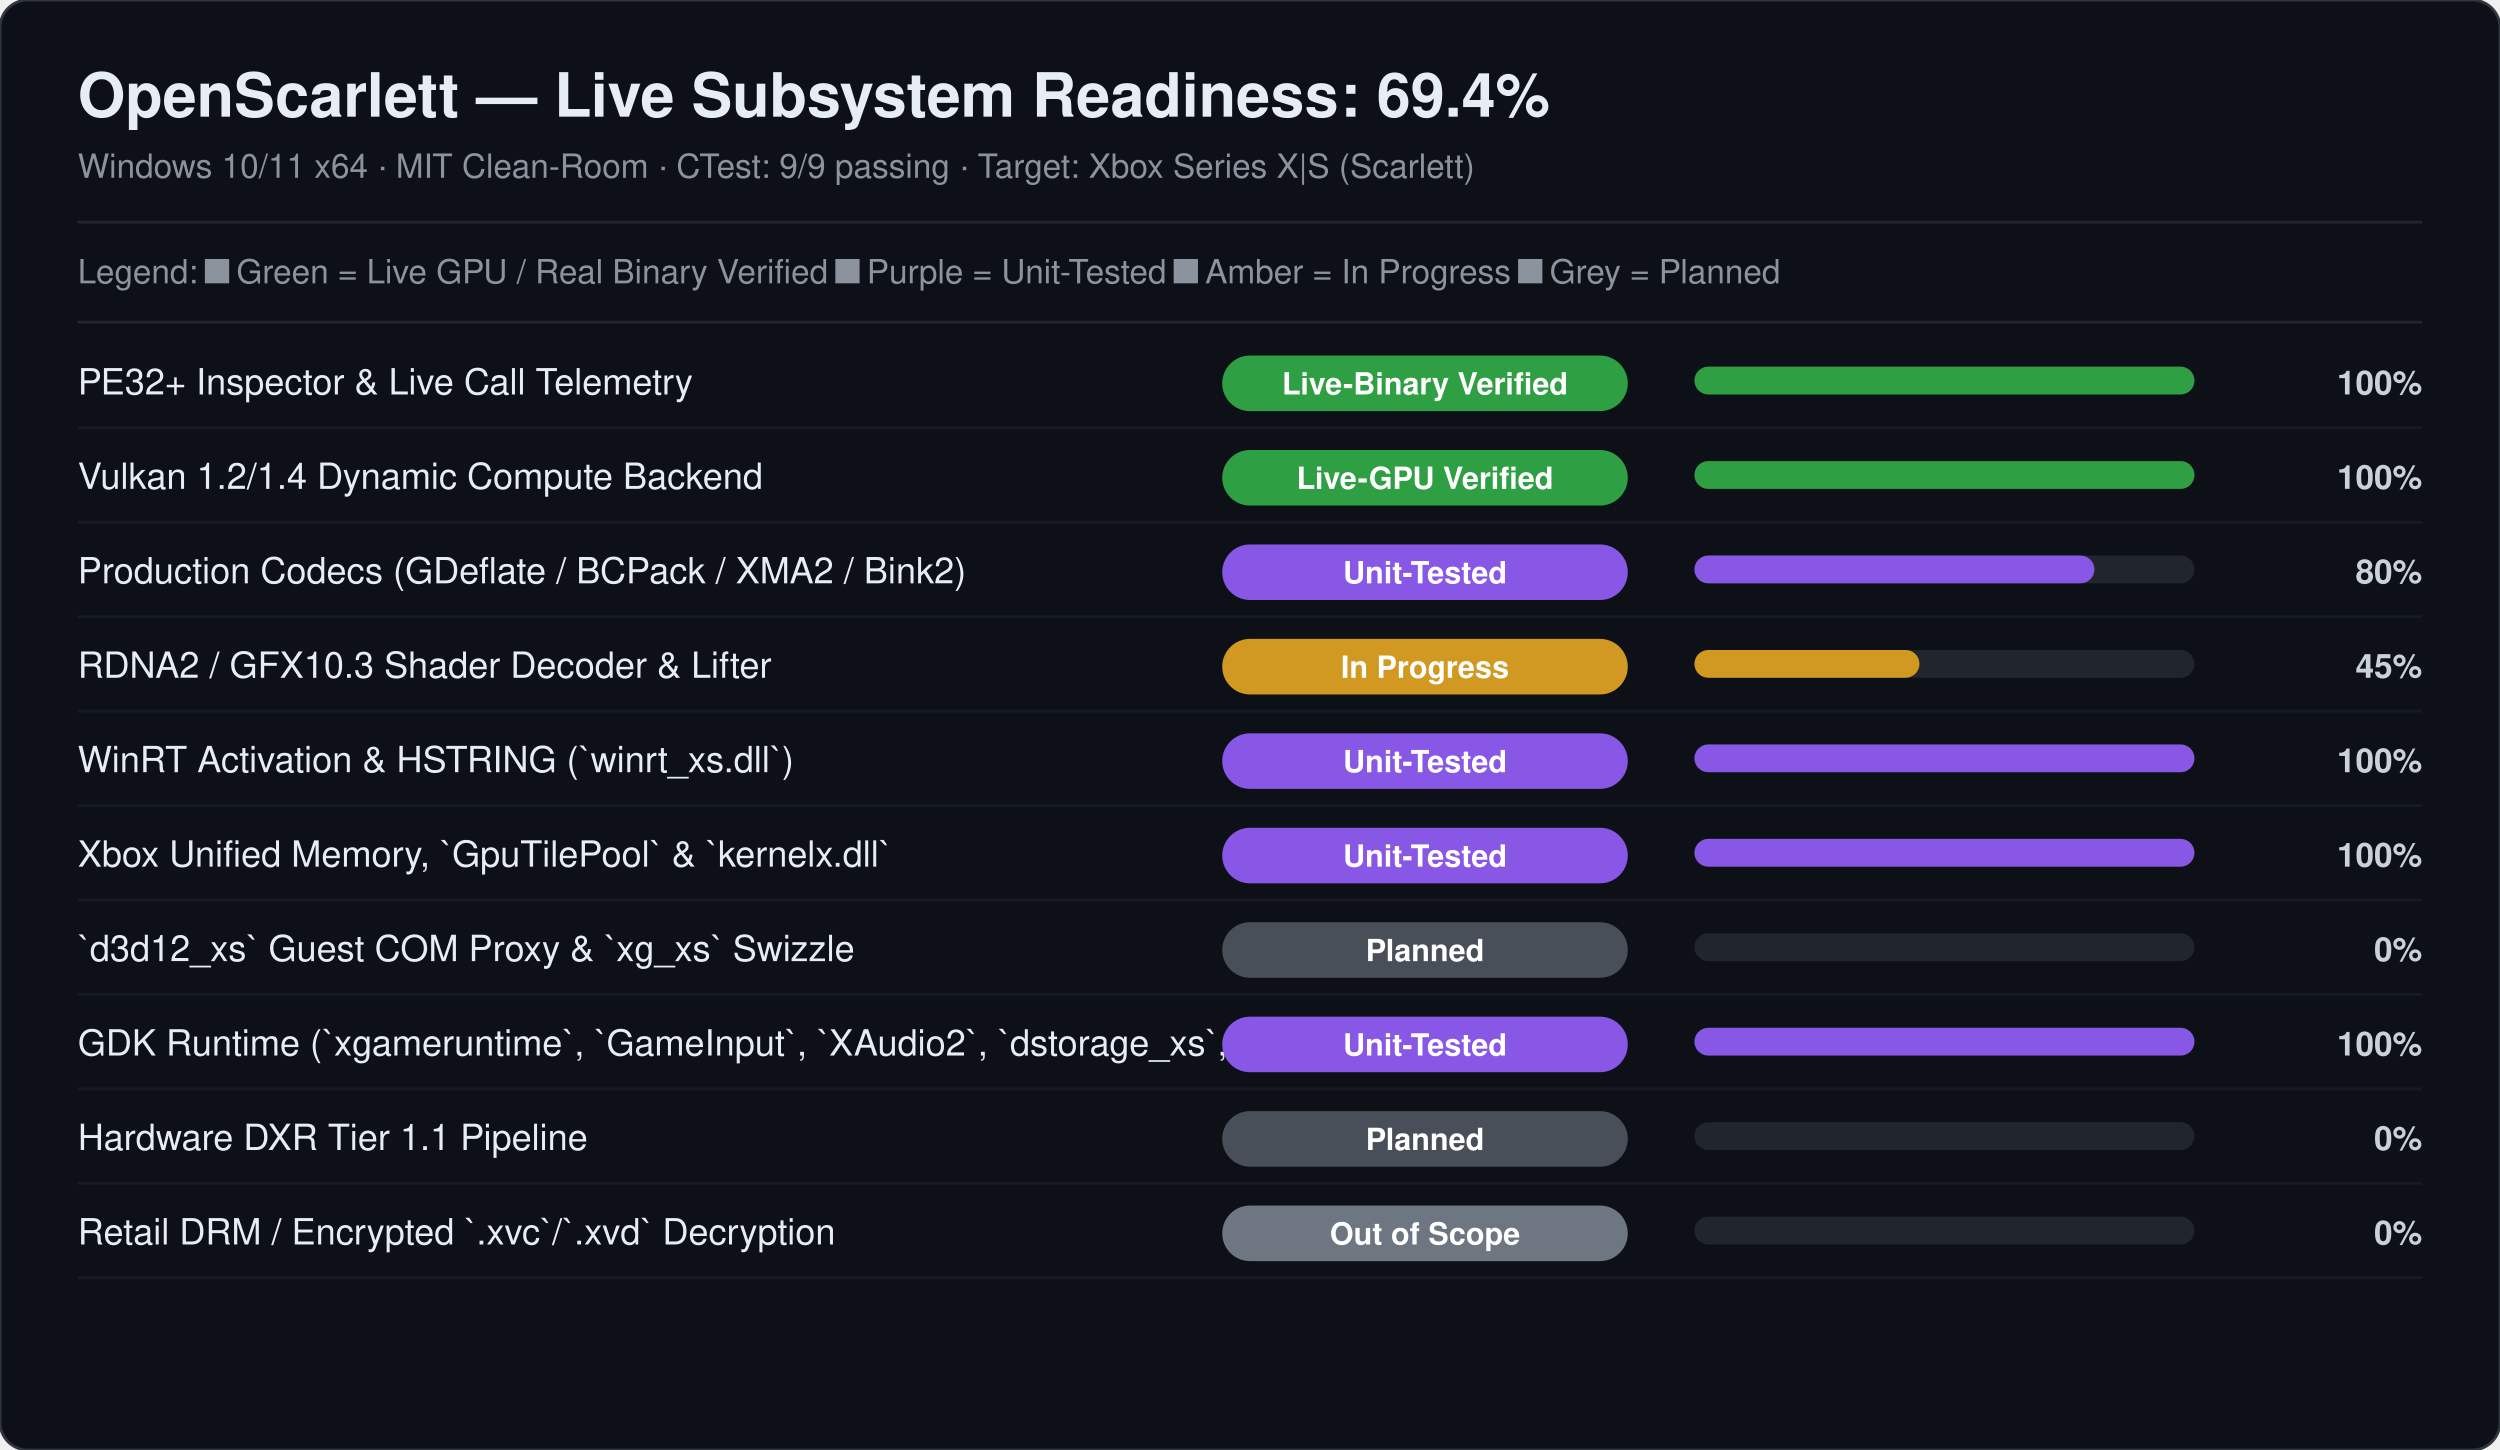
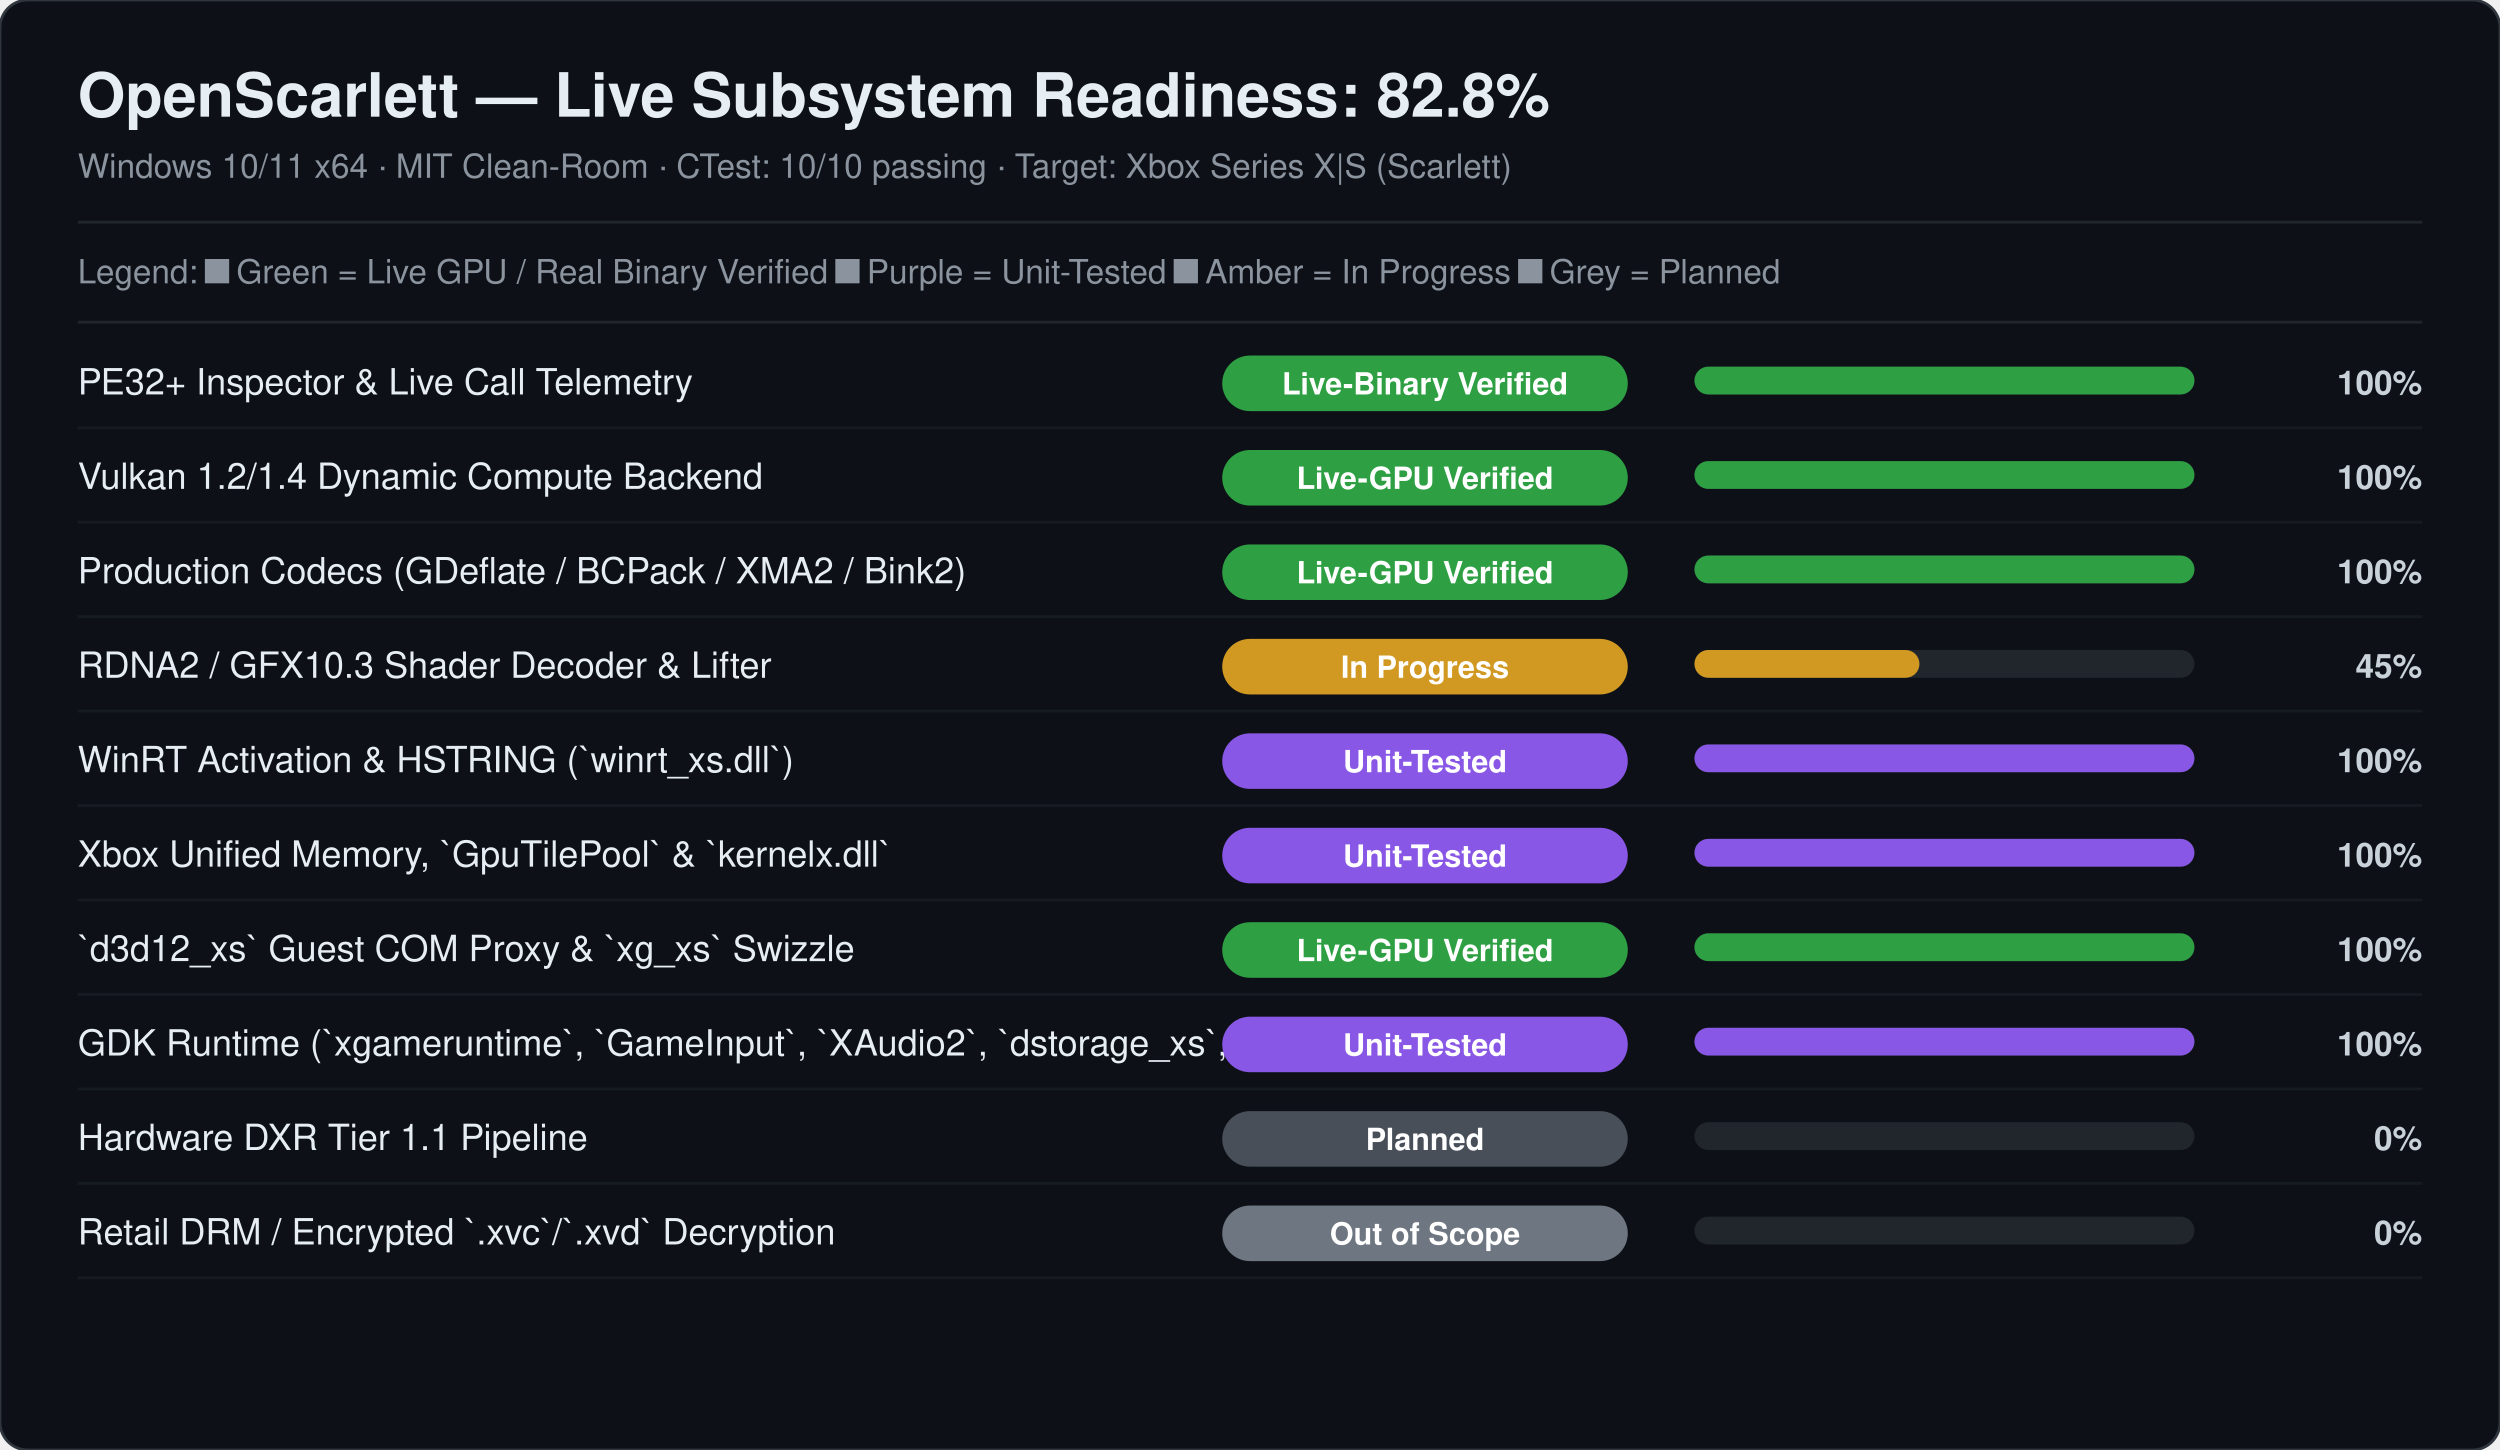
- <svg xmlns="http://www.w3.org/2000/svg" width="900" height="522" viewBox="0 0 900 522" role="img" aria-label="OpenScarlett Status: 69.4%">
+ <svg xmlns="http://www.w3.org/2000/svg" width="900" height="522" viewBox="0 0 900 522" role="img" aria-label="OpenScarlett Status: 82.8%">
  <style>
    text { font-family: -apple-system, 'Segoe UI', Helvetica, Arial, sans-serif; }
    .h1 { font-size: 22px; font-weight: 700; fill: #e6edf3; }
    .sub { font-size: 12px; fill: #8b949e; }
    .name { font-size: 13px; fill: #e6edf3; font-weight: 500; }
    .stage { font-size: 11px; fill: #ffffff; font-weight: 600; }
    .pct { font-size: 12px; fill: #c9d1d9; font-weight: 600; }
  </style>
  <rect width="900" height="522" rx="10" fill="#0d1117" stroke="#30363d" stroke-width="1" />
-   <text class="h1" x="28" y="42">OpenScarlett — Live Subsystem Readiness: 69.4%</text>
-   <text class="sub" x="28" y="64">Windows 10/11 x64 · MIT Clean-Room · CTest: 9/9 passing · Target: Xbox Series X|S (Scarlett)</text>
+   <text class="h1" x="28" y="42">OpenScarlett — Live Subsystem Readiness: 82.8%</text>
+   <text class="sub" x="28" y="64">Windows 10/11 x64 · MIT Clean-Room · CTest: 10/10 passing · Target: Xbox Series X|S (Scarlett)</text>
  <line x1="28" y1="80" x2="872" y2="80" stroke="#21262d" stroke-width="1" />
  <text class="sub" x="28" y="102">Legend:  ■ Green = Live GPU / Real Binary Verified   ■ Purple = Unit-Tested   ■ Amber = In Progress   ■ Grey = Planned</text>
  <line x1="28" y1="116" x2="872" y2="116" stroke="#21262d" stroke-width="1" />
  <text class="name" x="28" y="142">PE32+ Inspector &amp; Live Call Telemetry</text>
  <rect x="440" y="128" width="146" height="20" rx="10" fill="#2ea043" />
  <text class="stage" x="513" y="142" text-anchor="middle">Live-Binary Verified</text>
  <rect x="610" y="132" width="180" height="10" rx="5" fill="#21262d" />
  <rect x="610" y="132" width="180" height="10" rx="5" fill="#2ea043" />
  <text class="pct" x="872" y="142" text-anchor="end">100%</text>
  <line x1="28" y1="154" x2="872" y2="154" stroke="#161b22" stroke-width="1" />
  <text class="name" x="28" y="176">Vulkan 1.2/1.4 Dynamic Compute Backend</text>
  <rect x="440" y="162" width="146" height="20" rx="10" fill="#2ea043" />
  <text class="stage" x="513" y="176" text-anchor="middle">Live-GPU Verified</text>
  <rect x="610" y="166" width="180" height="10" rx="5" fill="#21262d" />
  <rect x="610" y="166" width="180" height="10" rx="5" fill="#2ea043" />
  <text class="pct" x="872" y="176" text-anchor="end">100%</text>
  <line x1="28" y1="188" x2="872" y2="188" stroke="#161b22" stroke-width="1" />
  <text class="name" x="28" y="210">Production Codecs (GDeflate / BCPack / XMA2 / Bink2)</text>
-   <rect x="440" y="196" width="146" height="20" rx="10" fill="#8957e5" />
-   <text class="stage" x="513" y="210" text-anchor="middle">Unit-Tested</text>
+   <rect x="440" y="196" width="146" height="20" rx="10" fill="#2ea043" />
+   <text class="stage" x="513" y="210" text-anchor="middle">Live-GPU Verified</text>
  <rect x="610" y="200" width="180" height="10" rx="5" fill="#21262d" />
-   <rect x="610" y="200" width="144" height="10" rx="5" fill="#8957e5" />
-   <text class="pct" x="872" y="210" text-anchor="end">80%</text>
+   <rect x="610" y="200" width="180" height="10" rx="5" fill="#2ea043" />
+   <text class="pct" x="872" y="210" text-anchor="end">100%</text>
  <line x1="28" y1="222" x2="872" y2="222" stroke="#161b22" stroke-width="1" />
  <text class="name" x="28" y="244">RDNA2 / GFX10.3 Shader Decoder &amp; Lifter</text>
  <rect x="440" y="230" width="146" height="20" rx="10" fill="#d29922" />
  <text class="stage" x="513" y="244" text-anchor="middle">In Progress</text>
  <rect x="610" y="234" width="180" height="10" rx="5" fill="#21262d" />
  <rect x="610" y="234" width="81" height="10" rx="5" fill="#d29922" />
  <text class="pct" x="872" y="244" text-anchor="end">45%</text>
  <line x1="28" y1="256" x2="872" y2="256" stroke="#161b22" stroke-width="1" />
  <text class="name" x="28" y="278">WinRT Activation &amp; HSTRING (`winrt_xs.dll`)</text>
  <rect x="440" y="264" width="146" height="20" rx="10" fill="#8957e5" />
  <text class="stage" x="513" y="278" text-anchor="middle">Unit-Tested</text>
  <rect x="610" y="268" width="180" height="10" rx="5" fill="#21262d" />
  <rect x="610" y="268" width="180" height="10" rx="5" fill="#8957e5" />
  <text class="pct" x="872" y="278" text-anchor="end">100%</text>
  <line x1="28" y1="290" x2="872" y2="290" stroke="#161b22" stroke-width="1" />
  <text class="name" x="28" y="312">Xbox Unified Memory, `GpuTilePool` &amp; `kernelx.dll`</text>
  <rect x="440" y="298" width="146" height="20" rx="10" fill="#8957e5" />
  <text class="stage" x="513" y="312" text-anchor="middle">Unit-Tested</text>
  <rect x="610" y="302" width="180" height="10" rx="5" fill="#21262d" />
  <rect x="610" y="302" width="180" height="10" rx="5" fill="#8957e5" />
  <text class="pct" x="872" y="312" text-anchor="end">100%</text>
  <line x1="28" y1="324" x2="872" y2="324" stroke="#161b22" stroke-width="1" />
  <text class="name" x="28" y="346">`d3d12_xs` Guest COM Proxy &amp; `xg_xs` Swizzle</text>
-   <rect x="440" y="332" width="146" height="20" rx="10" fill="#484f58" />
-   <text class="stage" x="513" y="346" text-anchor="middle">Planned</text>
+   <rect x="440" y="332" width="146" height="20" rx="10" fill="#2ea043" />
+   <text class="stage" x="513" y="346" text-anchor="middle">Live-GPU Verified</text>
  <rect x="610" y="336" width="180" height="10" rx="5" fill="#21262d" />
-   <text class="pct" x="872" y="346" text-anchor="end">0%</text>
+   <rect x="610" y="336" width="180" height="10" rx="5" fill="#2ea043" />
+   <text class="pct" x="872" y="346" text-anchor="end">100%</text>
  <line x1="28" y1="358" x2="872" y2="358" stroke="#161b22" stroke-width="1" />
  <text class="name" x="28" y="380">GDK Runtime (`xgameruntime`, `GameInput`, `XAudio2`, `dstorage_xs`, `XSAPI`)</text>
  <rect x="440" y="366" width="146" height="20" rx="10" fill="#8957e5" />
  <text class="stage" x="513" y="380" text-anchor="middle">Unit-Tested</text>
  <rect x="610" y="370" width="180" height="10" rx="5" fill="#21262d" />
  <rect x="610" y="370" width="180" height="10" rx="5" fill="#8957e5" />
  <text class="pct" x="872" y="380" text-anchor="end">100%</text>
  <line x1="28" y1="392" x2="872" y2="392" stroke="#161b22" stroke-width="1" />
  <text class="name" x="28" y="414">Hardware DXR Tier 1.1 Pipeline</text>
  <rect x="440" y="400" width="146" height="20" rx="10" fill="#484f58" />
  <text class="stage" x="513" y="414" text-anchor="middle">Planned</text>
  <rect x="610" y="404" width="180" height="10" rx="5" fill="#21262d" />
  <text class="pct" x="872" y="414" text-anchor="end">0%</text>
  <line x1="28" y1="426" x2="872" y2="426" stroke="#161b22" stroke-width="1" />
  <text class="name" x="28" y="448">Retail DRM / Encrypted `.xvc`/`.xvd` Decryption</text>
  <rect x="440" y="434" width="146" height="20" rx="10" fill="#6e7681" />
  <text class="stage" x="513" y="448" text-anchor="middle">Out of Scope</text>
  <rect x="610" y="438" width="180" height="10" rx="5" fill="#21262d" />
  <text class="pct" x="872" y="448" text-anchor="end">0%</text>
  <line x1="28" y1="460" x2="872" y2="460" stroke="#161b22" stroke-width="1" />
</svg>
